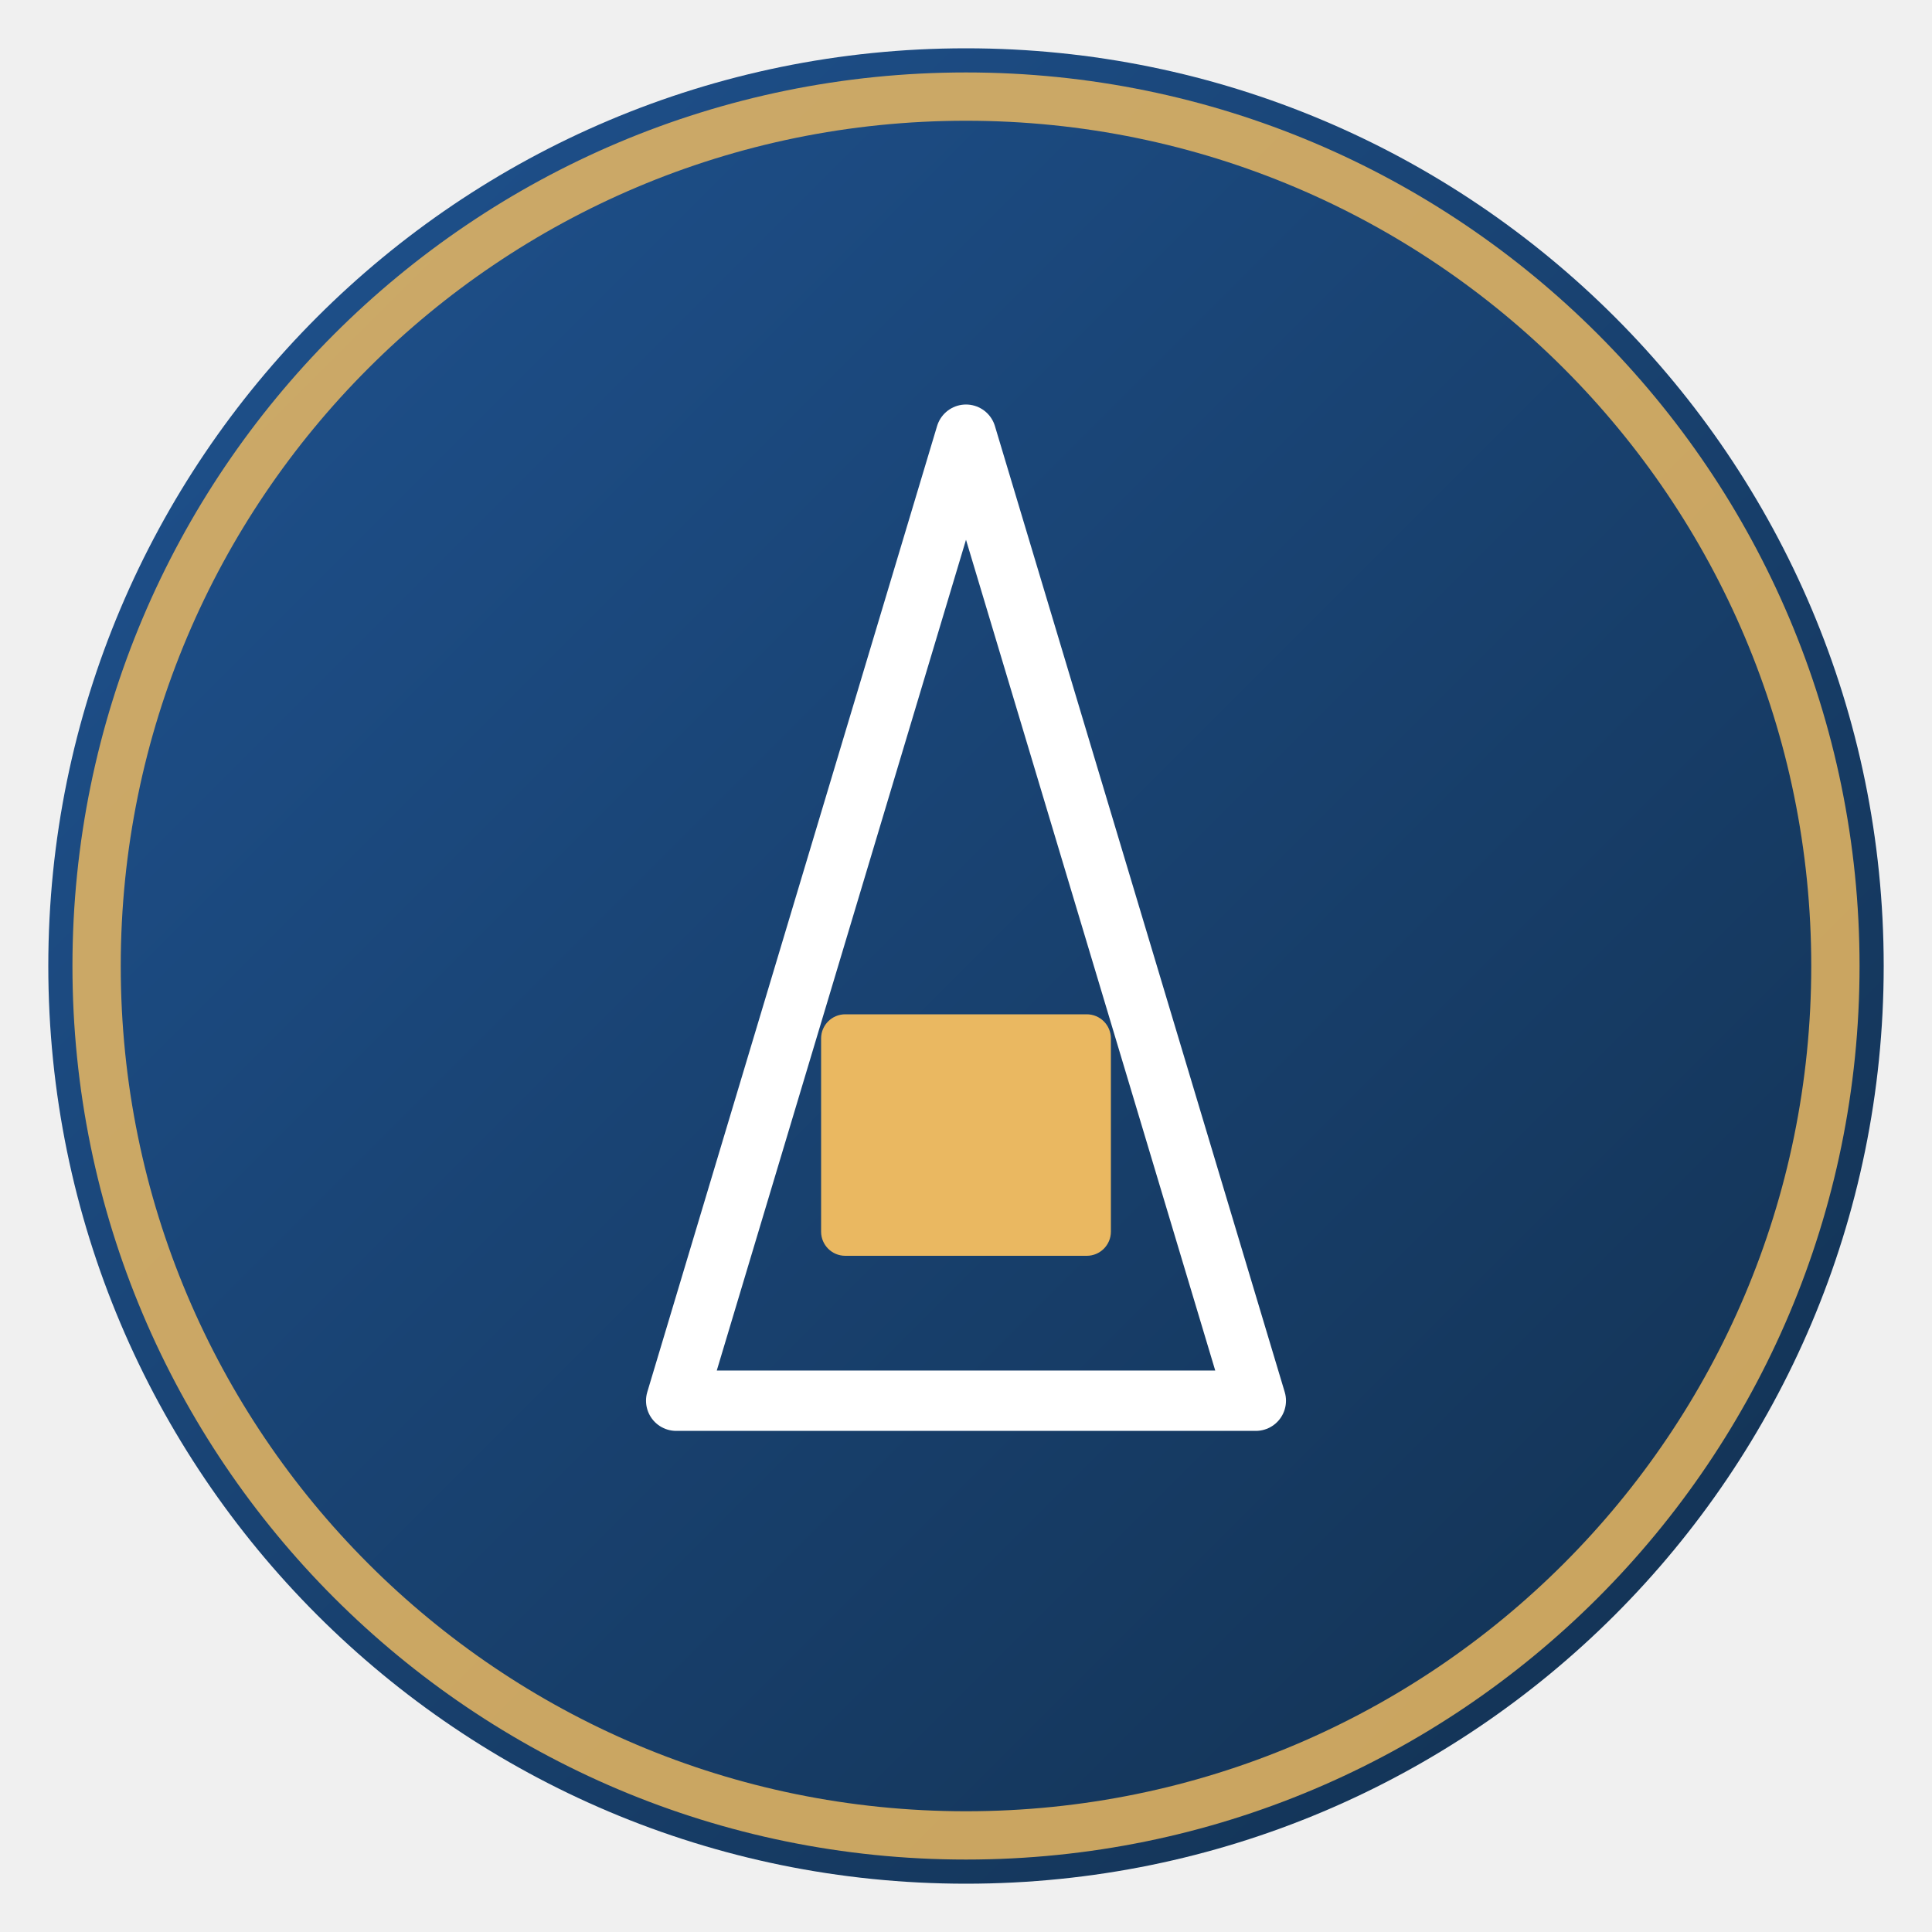
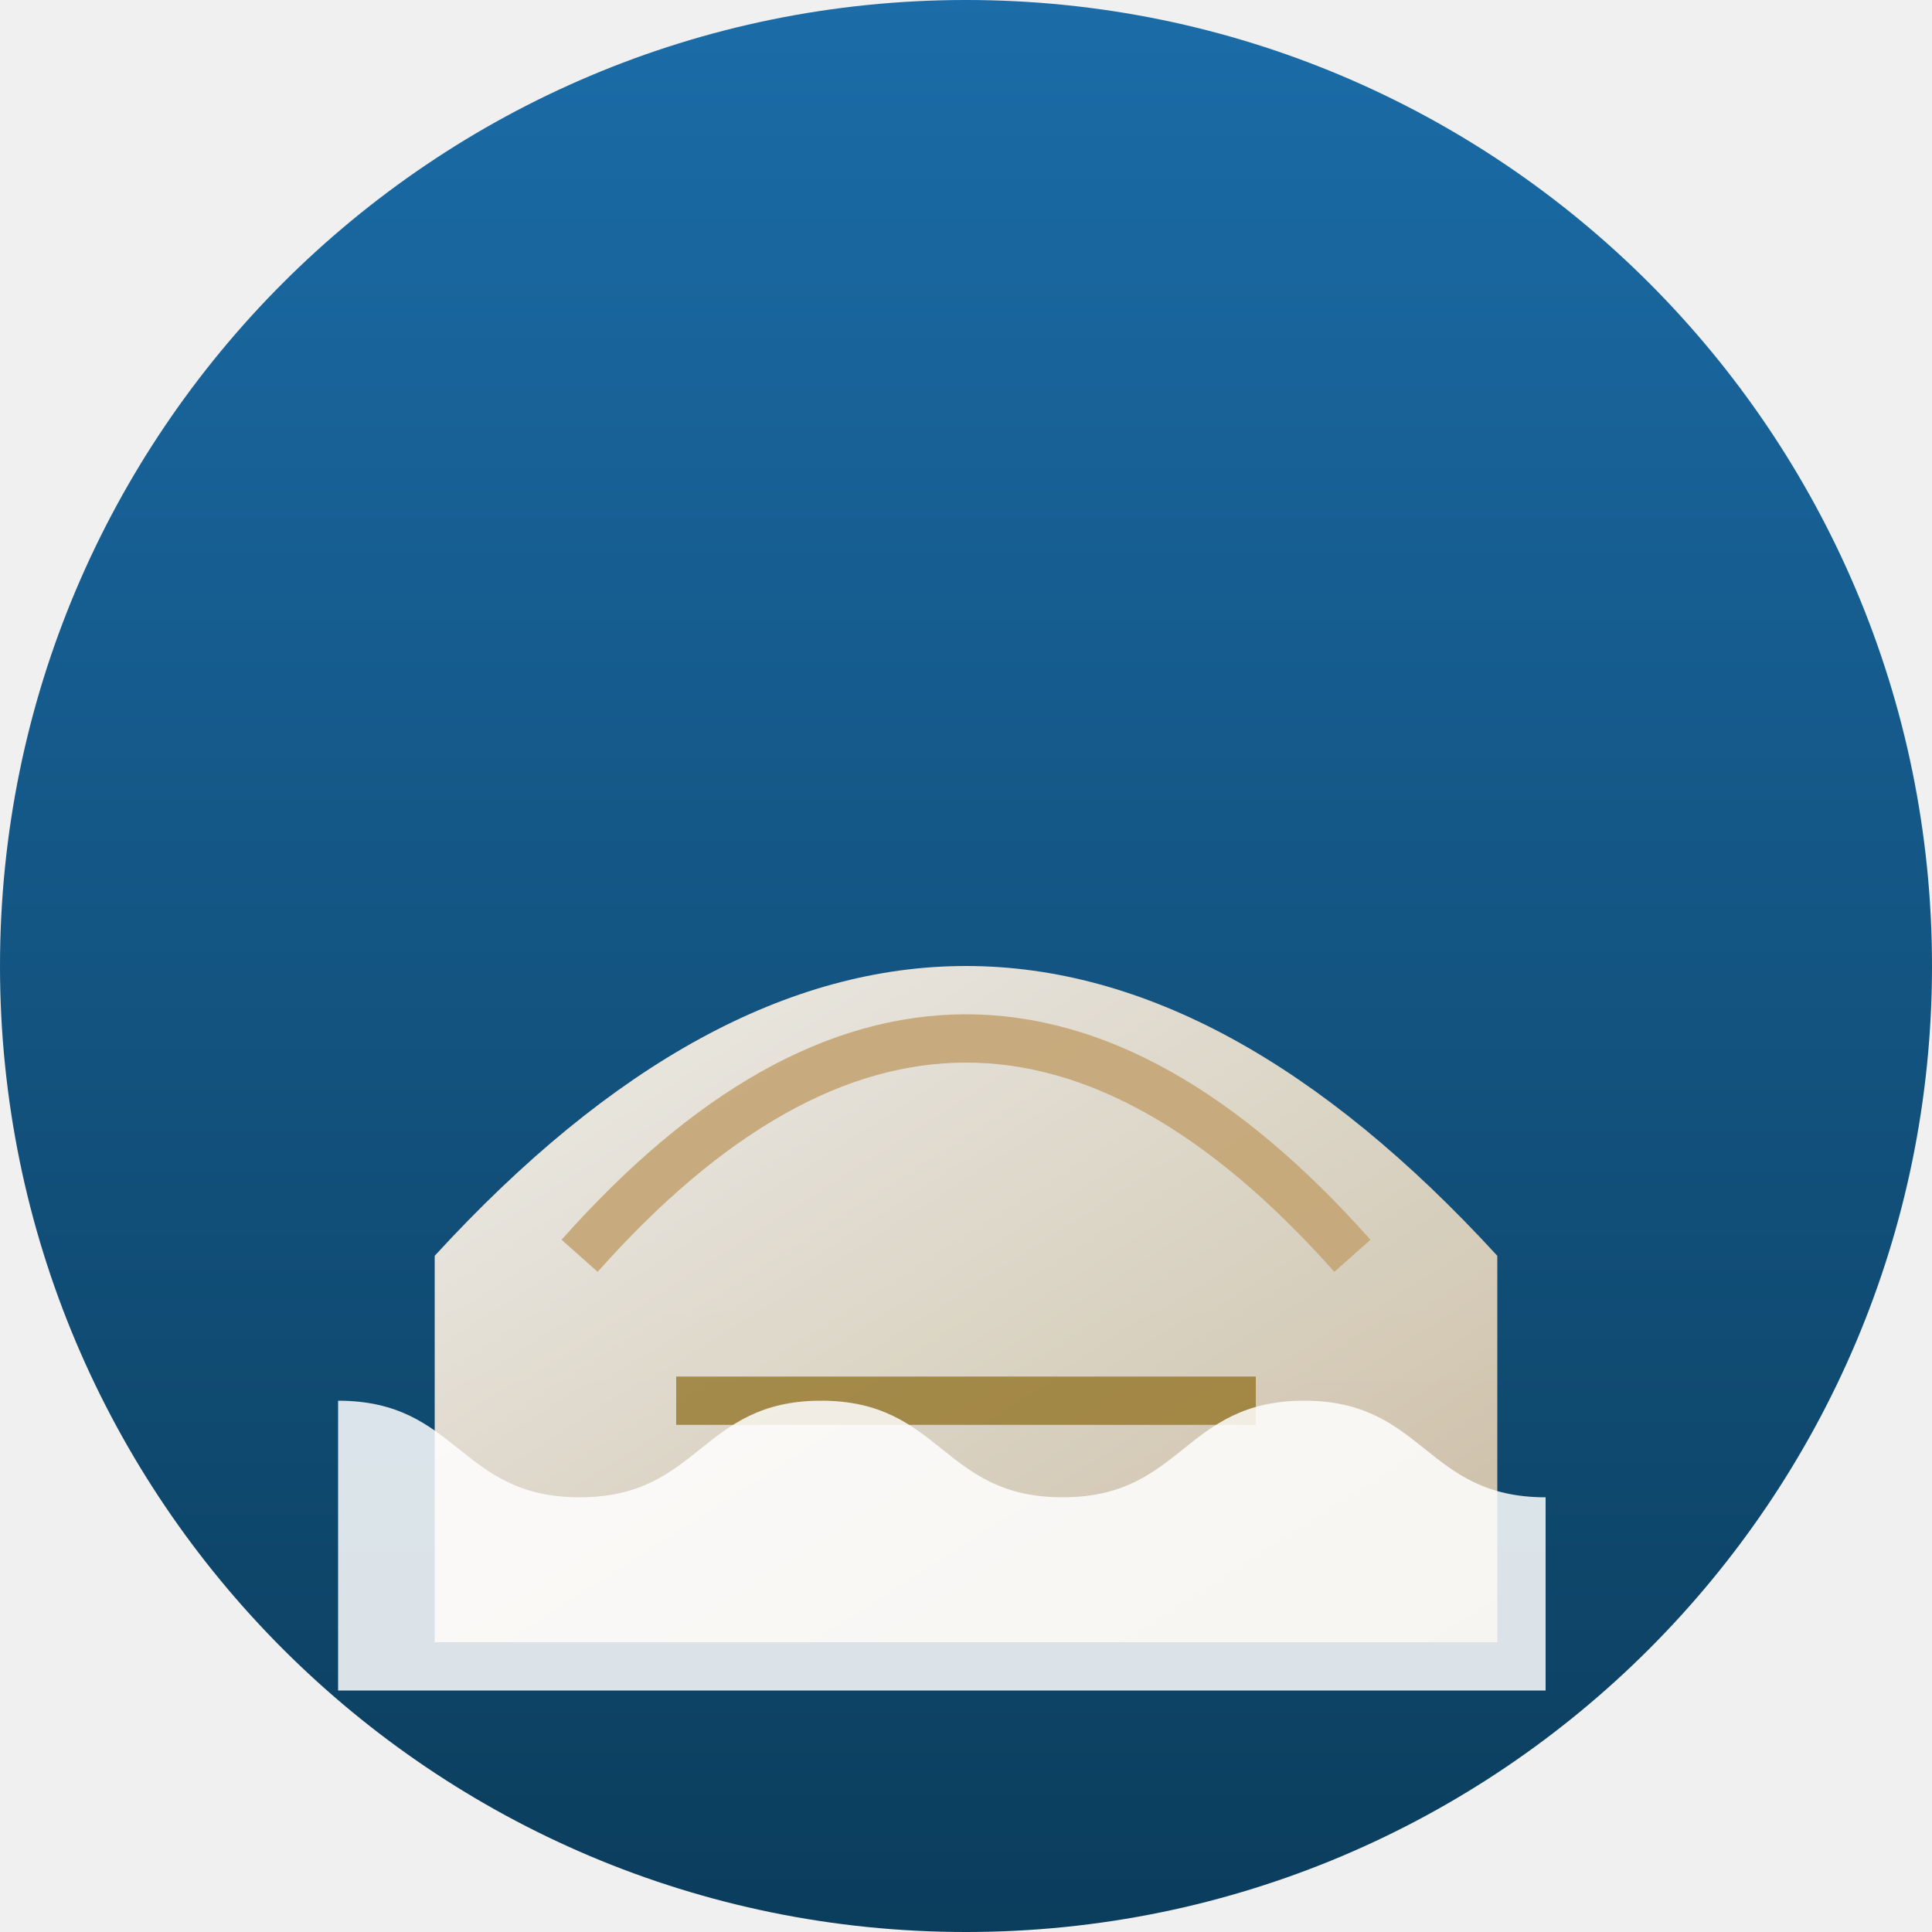
- <svg xmlns="http://www.w3.org/2000/svg" viewBox="0 0 80 80" role="img" aria-label="Cartagena Shore Excursions">
+ <svg xmlns="http://www.w3.org/2000/svg" viewBox="0 0 80 80" role="img" aria-label="Katakolon Shore Excursions">
  <defs>
-     <linearGradient id="bg" x1="0%" y1="0%" x2="100%" y2="100%">
-       <stop offset="0%" stop-color="#1f5391" />
-       <stop offset="100%" stop-color="#12304f" />
+     <linearGradient id="sea" x1="0" y1="0" x2="0" y2="1">
+       <stop offset="0" stop-color="#1b6ca8" />
+       <stop offset="1" stop-color="#0b3d5c" />
+     </linearGradient>
+     <linearGradient id="stone" x1="0" y1="0" x2="1" y2="1">
+       <stop offset="0" stop-color="#f8f4ee" />
+       <stop offset="1" stop-color="#d4c4a8" />
    </linearGradient>
  </defs>
-   <circle cx="40" cy="40" r="38" fill="url(#bg)" />
-   <circle cx="40" cy="40" r="36" fill="none" stroke="#eab861" stroke-width="2" opacity="0.85" />
-   <path d="M40 18 L52 58 H28 Z" fill="none" stroke="#ffffff" stroke-width="2.5" stroke-linejoin="round" />
-   <rect x="34" y="42" width="12" height="10" rx="1" fill="#eab861" />
-   <path d="M30 58 H50" stroke="#ffffff" stroke-width="2" stroke-linecap="round" />
+   <circle cx="40" cy="40" r="40" fill="url(#sea)" />
+   <path d="M18 52 Q40 28 62 52 L62 68 L18 68 Z" fill="url(#stone)" opacity="0.95" />
+   <path d="M24 52 Q40 34 56 52" fill="none" stroke="#c4a574" stroke-width="2" opacity="0.9" />
+   <line x1="28" y1="58" x2="52" y2="58" stroke="#8b6914" stroke-width="2" opacity="0.7" />
+   <path d="M14 58c5 0 5 4 10 4s5-4 10-4 5 4 10 4 5-4 10-4 5 4 10 4v8H14z" fill="#ffffff" opacity="0.85" />
</svg>
